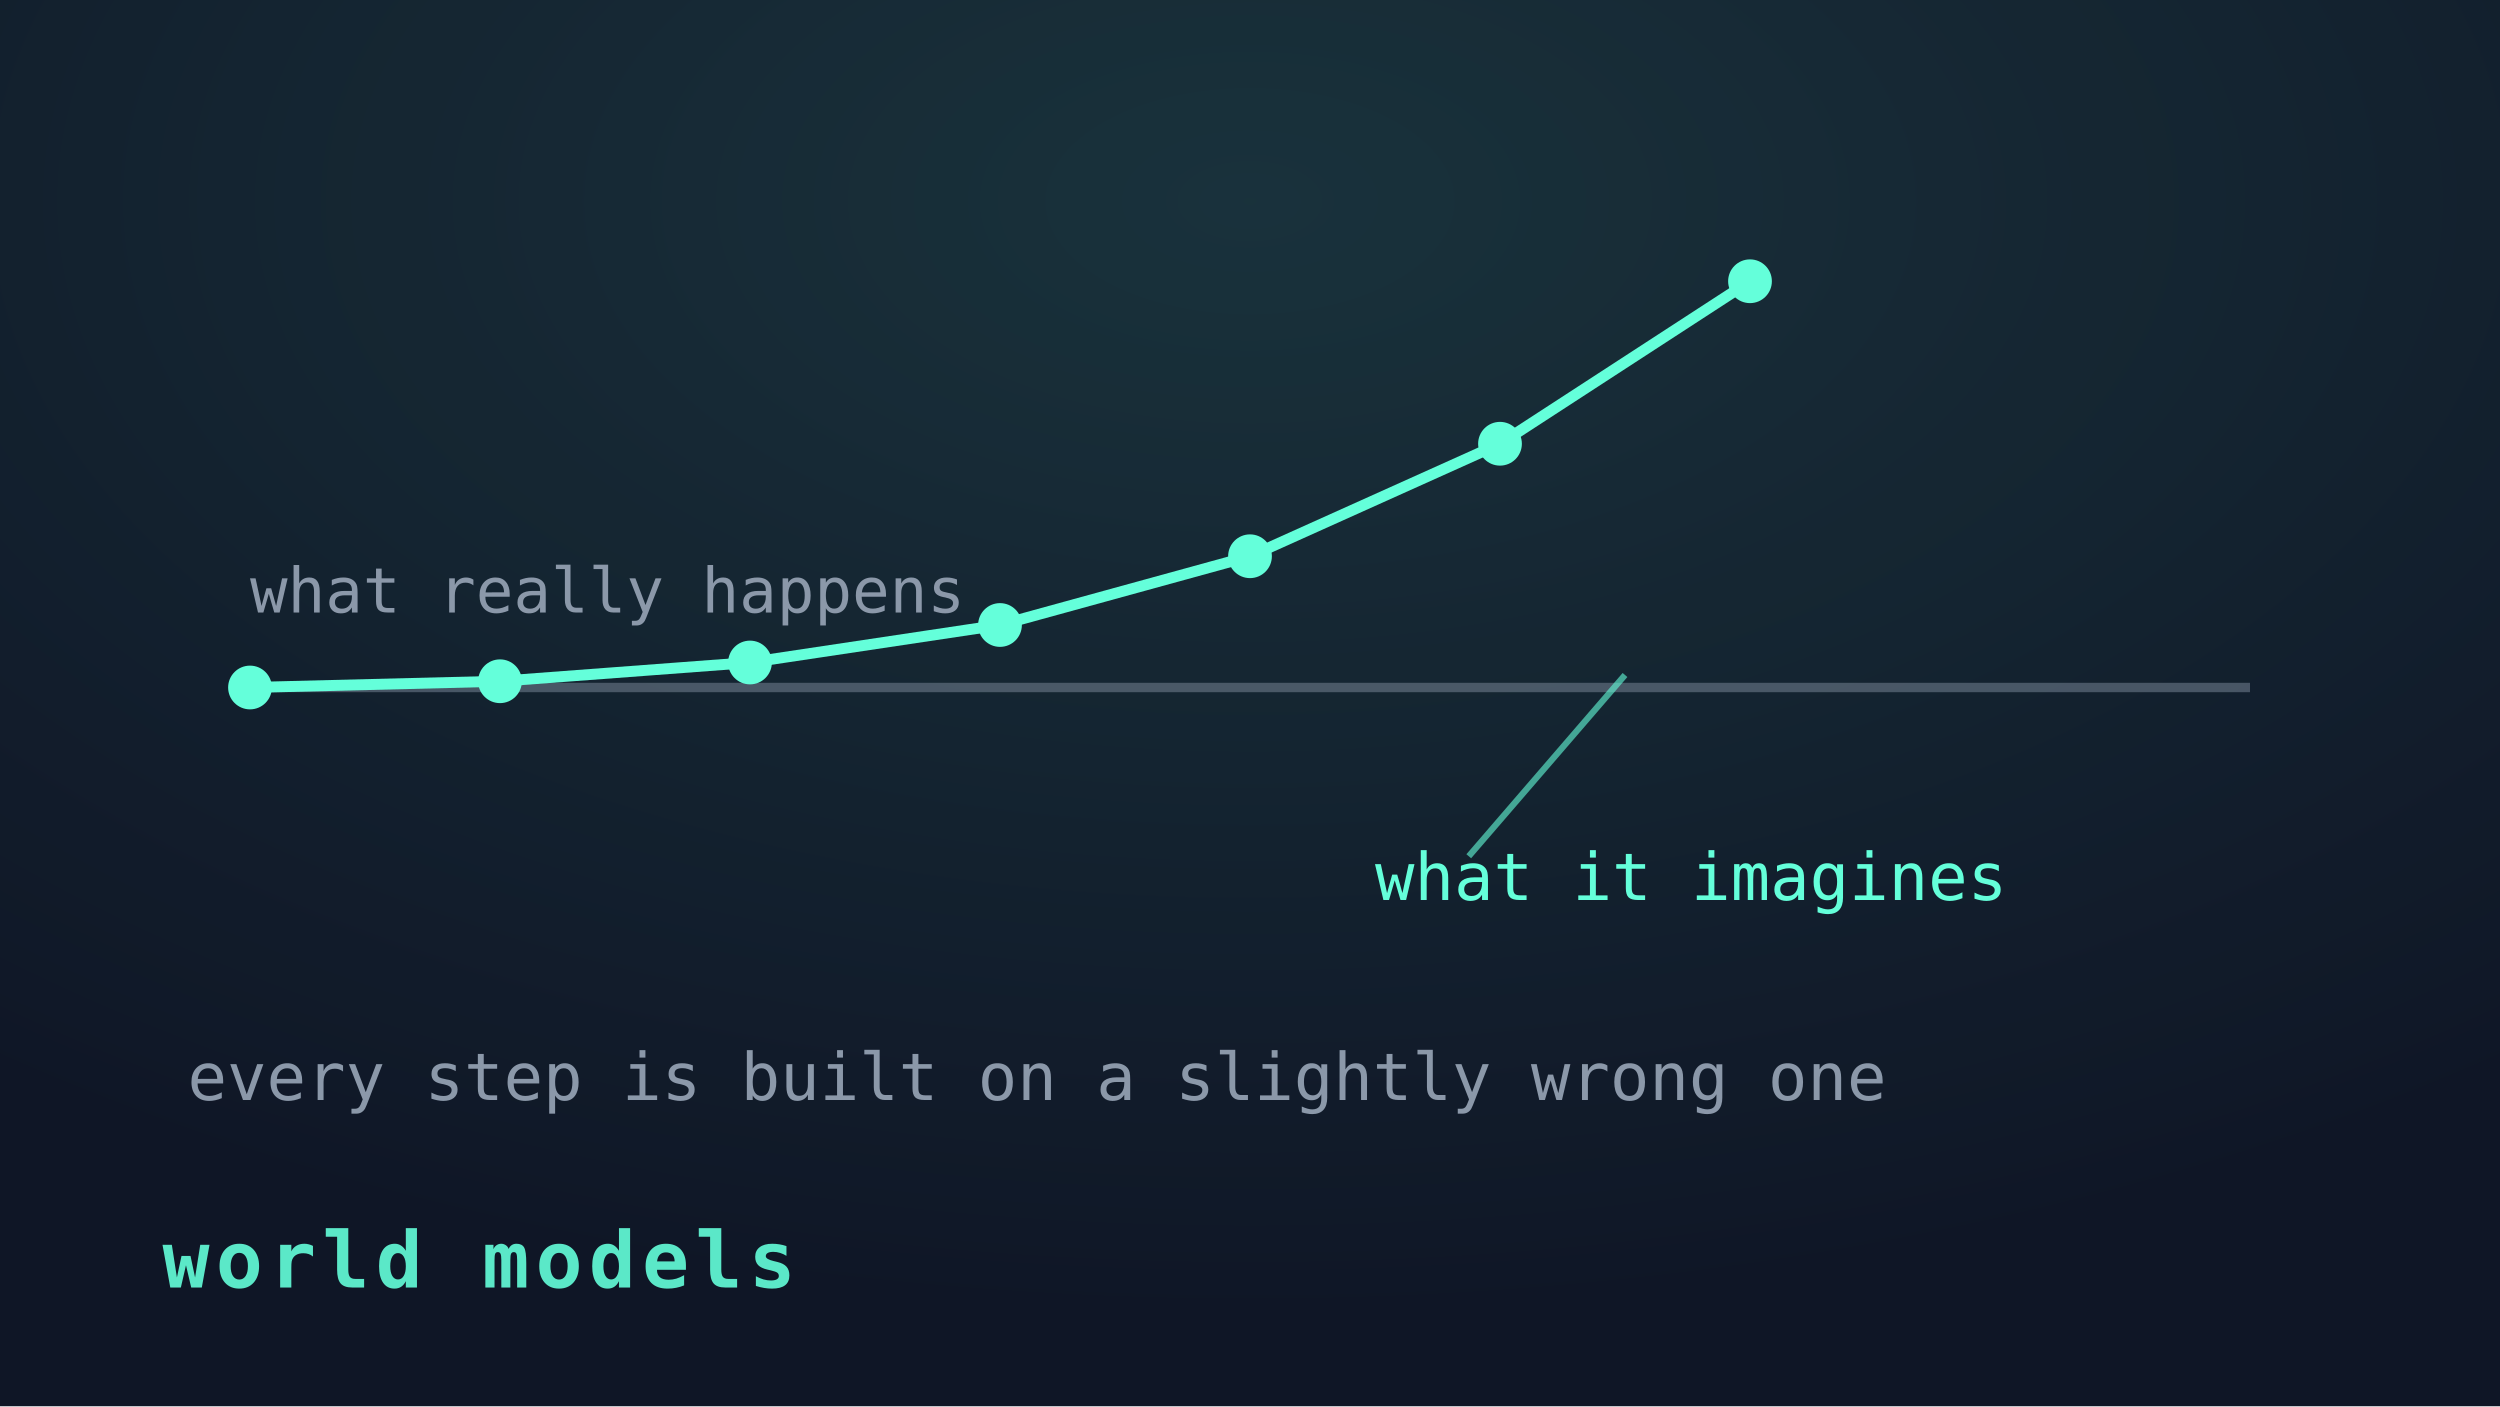
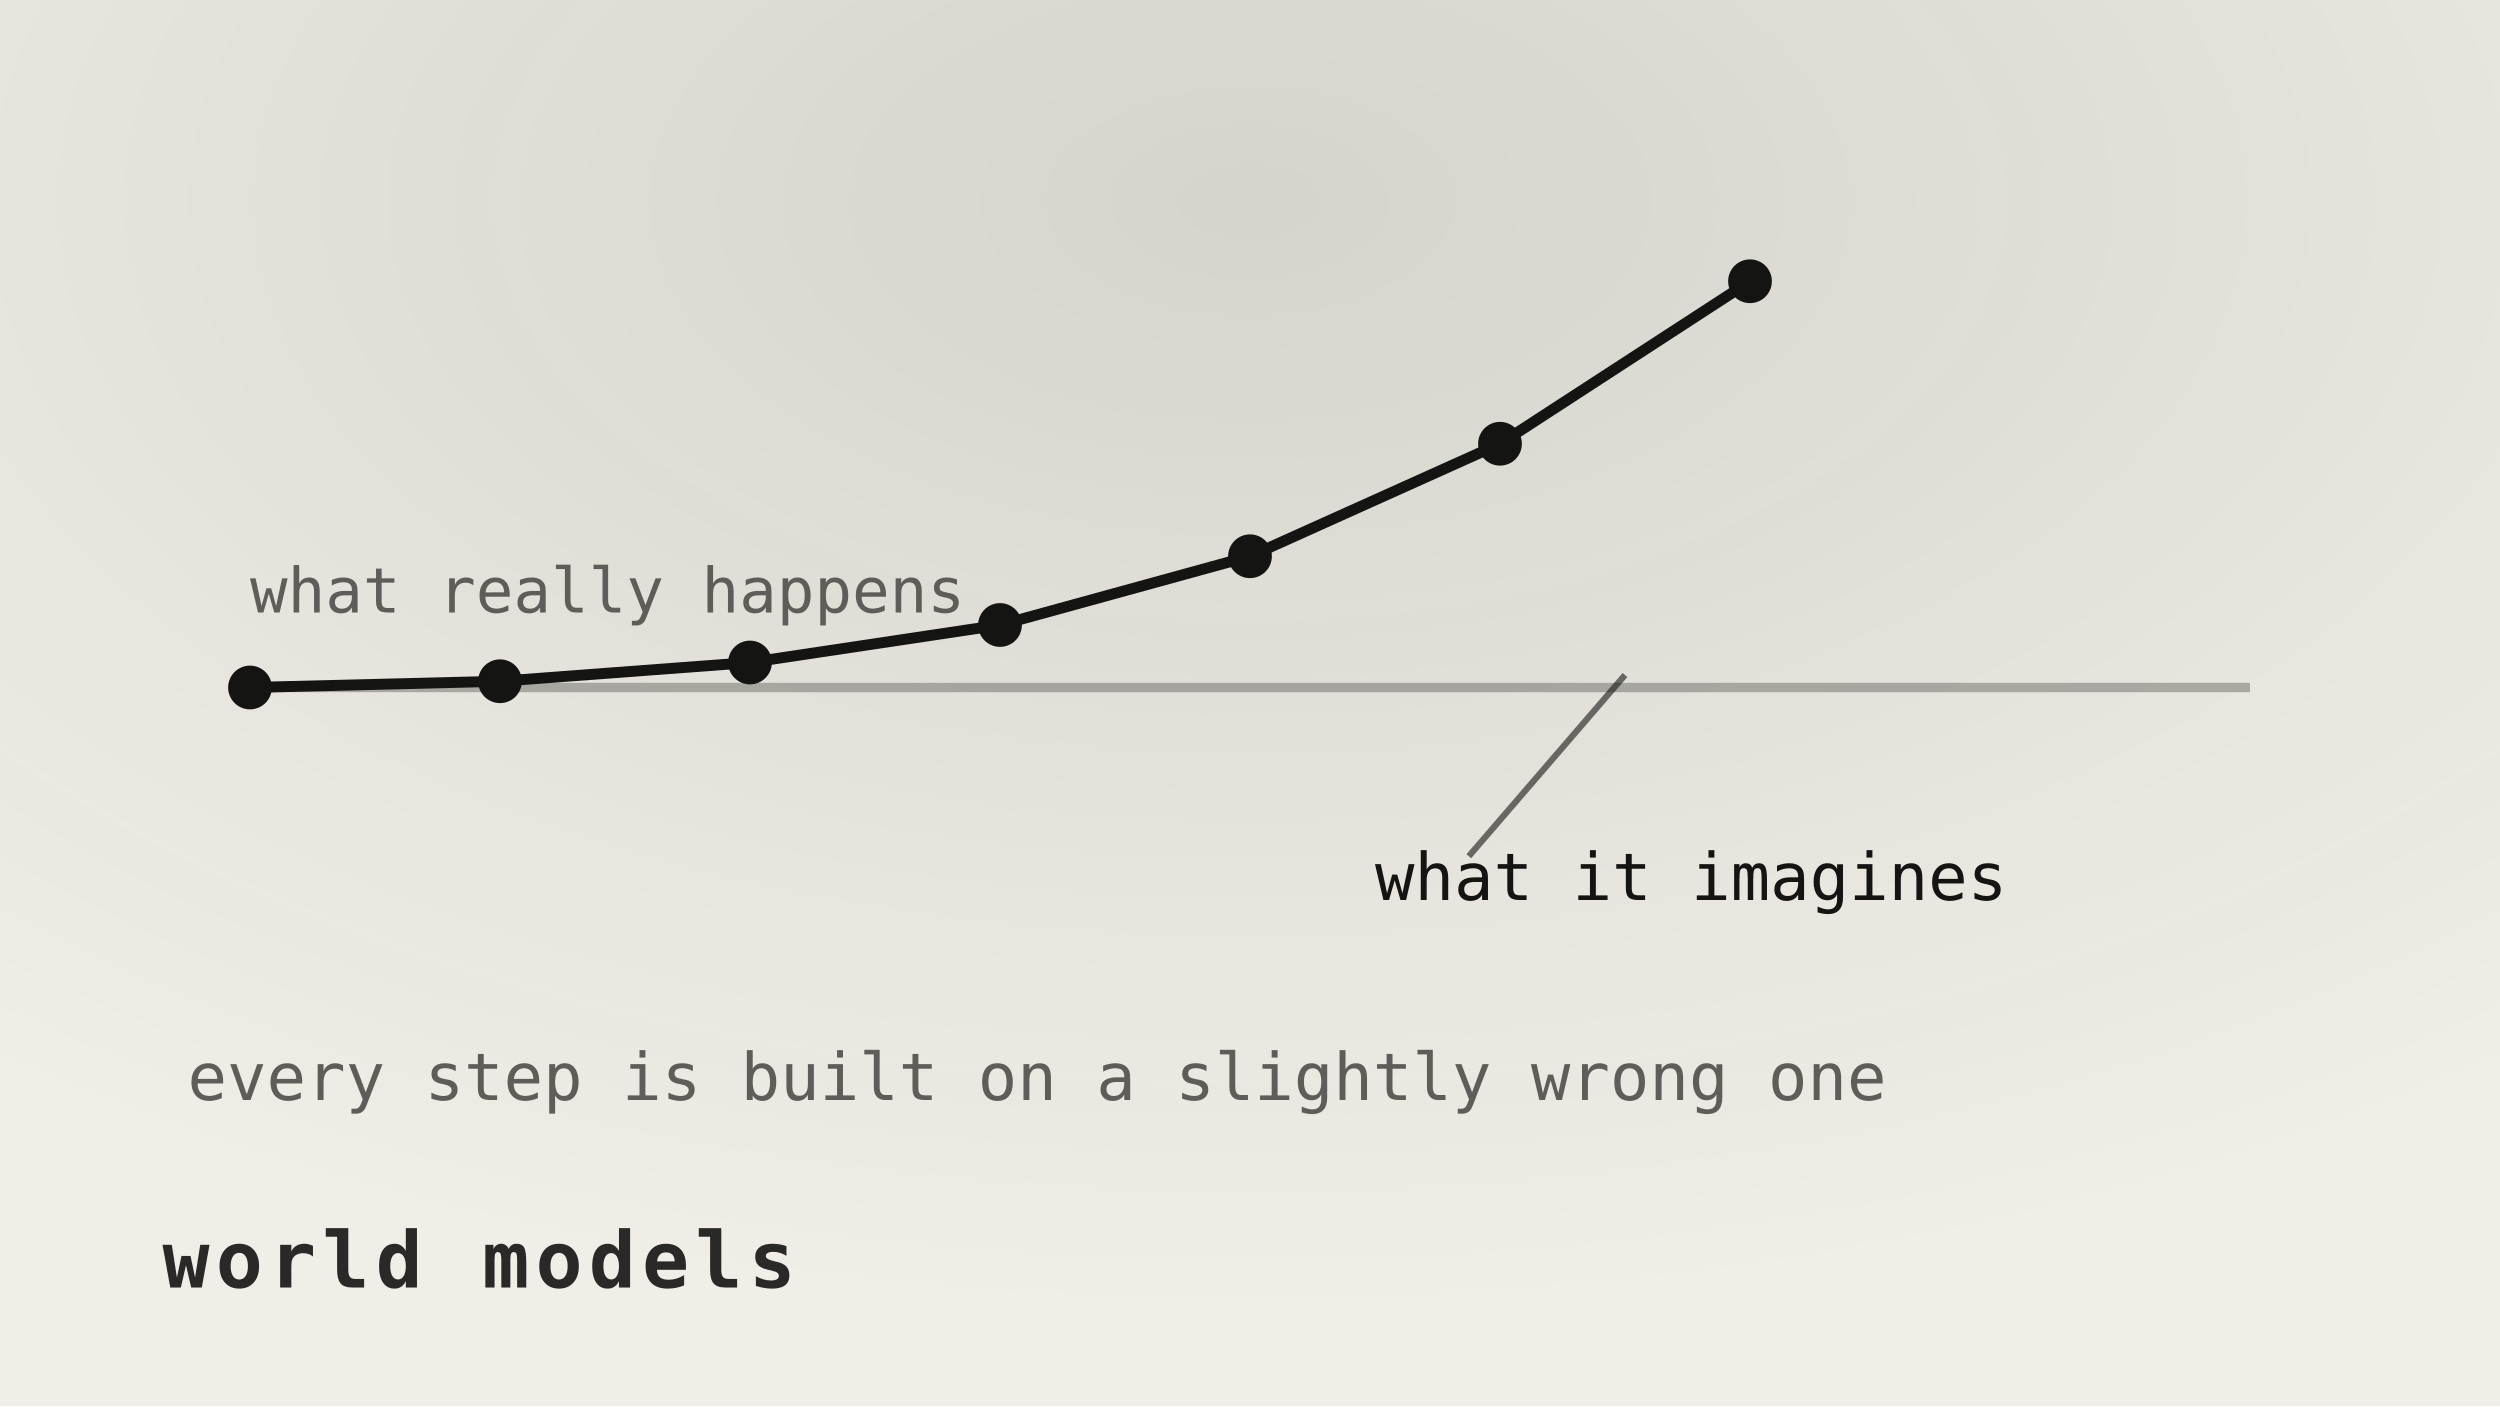
<svg xmlns="http://www.w3.org/2000/svg" viewBox="0 0 800 450" width="800" height="450" role="img" aria-label="World model: an agent rolling an imagined trajectory forward, with the path drifting further from the real one at each step.">
  <defs>
    <radialGradient id="glow" cx="50%" cy="14%" r="80%">
-       <stop offset="0%" stop-color="#64FFDA" stop-opacity="0.12" />
-       <stop offset="100%" stop-color="#64FFDA" stop-opacity="0" />
+       <stop offset="0%" stop-color="#141413" stop-opacity="0.12" />
+       <stop offset="100%" stop-color="#141413" stop-opacity="0" />
    </radialGradient>
  </defs>
-   <rect width="800" height="450" fill="#0F1626" />
+   <rect width="800" height="450" fill="#F0EEE6" />
  <rect width="800" height="450" fill="url(#glow)" />
-   <path d="M80 220 H720" stroke="#8B98A9" stroke-opacity="0.45" stroke-width="3" />
-   <text x="80" y="196" font-family="ui-monospace, SFMono-Regular, Menlo, Consolas, monospace" font-size="20" fill="#8B98A9">what really happens</text>
-   <path d="M80 220 L160 218 L240 212 L320 200 L400 178 L480 142 L560 90" stroke="#64FFDA" stroke-width="3.5" fill="none" />
-   <g fill="#64FFDA">
+   <path d="M80 220 H720" stroke="#5E5D59" stroke-opacity="0.45" stroke-width="3" />
+   <text x="80" y="196" font-family="ui-monospace, SFMono-Regular, Menlo, Consolas, monospace" font-size="20" fill="#5E5D59">what really happens</text>
+   <path d="M80 220 L160 218 L240 212 L320 200 L400 178 L480 142 L560 90" stroke="#141413" stroke-width="3.5" fill="none" />
+   <g fill="#141413">
    <circle cx="80" cy="220" r="7" />
    <circle cx="160" cy="218" r="7" />
    <circle cx="240" cy="212" r="7" />
    <circle cx="320" cy="200" r="7" />
    <circle cx="400" cy="178" r="7" />
    <circle cx="480" cy="142" r="7" />
    <circle cx="560" cy="90" r="7" />
  </g>
-   <text x="440" y="288" font-family="ui-monospace, SFMono-Regular, Menlo, Consolas, monospace" font-size="21" fill="#64FFDA">what it imagines</text>
-   <path d="M470 274 L520 216" stroke="#64FFDA" stroke-opacity="0.6" stroke-width="2" />
-   <text x="60" y="352" font-family="ui-monospace, SFMono-Regular, Menlo, Consolas, monospace" font-size="21" fill="#8B98A9">every step is built on a slightly wrong one</text>
-   <text x="52" y="412" font-family="ui-monospace, SFMono-Regular, Menlo, Consolas, monospace" font-size="25" font-weight="600" letter-spacing="2" fill="#64FFDA" fill-opacity="0.9">world models</text>
+   <text x="440" y="288" font-family="ui-monospace, SFMono-Regular, Menlo, Consolas, monospace" font-size="21" fill="#141413">what it imagines</text>
+   <path d="M470 274 L520 216" stroke="#141413" stroke-opacity="0.6" stroke-width="2" />
+   <text x="60" y="352" font-family="ui-monospace, SFMono-Regular, Menlo, Consolas, monospace" font-size="21" fill="#5E5D59">every step is built on a slightly wrong one</text>
+   <text x="52" y="412" font-family="ui-monospace, SFMono-Regular, Menlo, Consolas, monospace" font-size="25" font-weight="600" letter-spacing="2" fill="#141413" fill-opacity="0.9">world models</text>
</svg>
